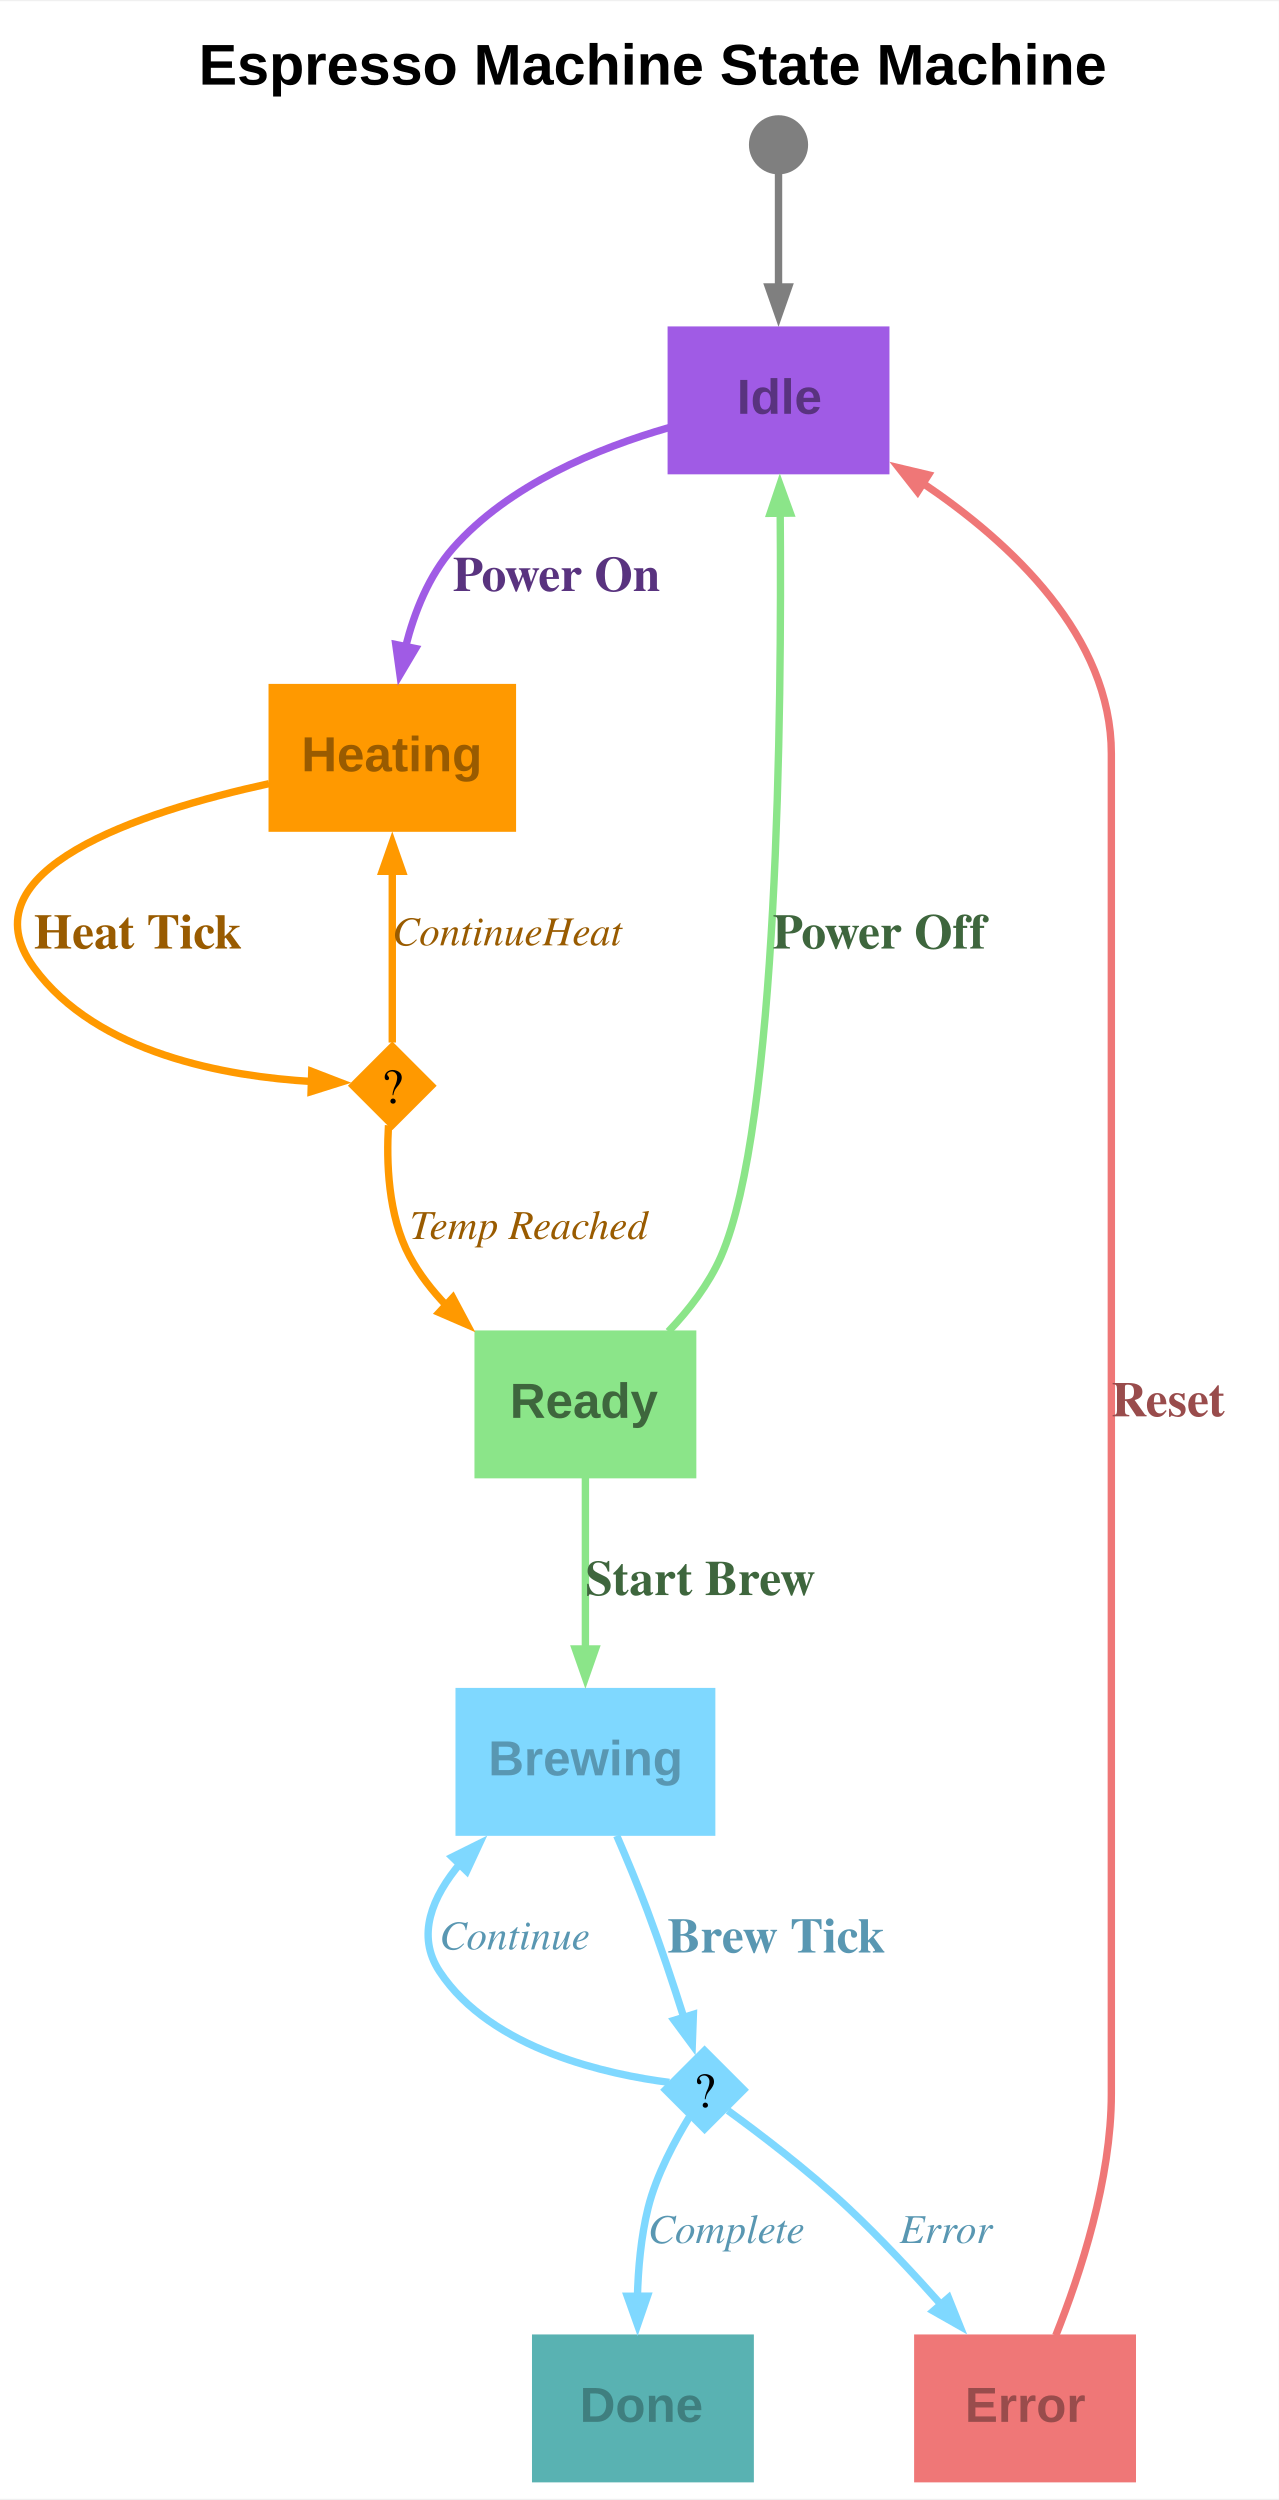
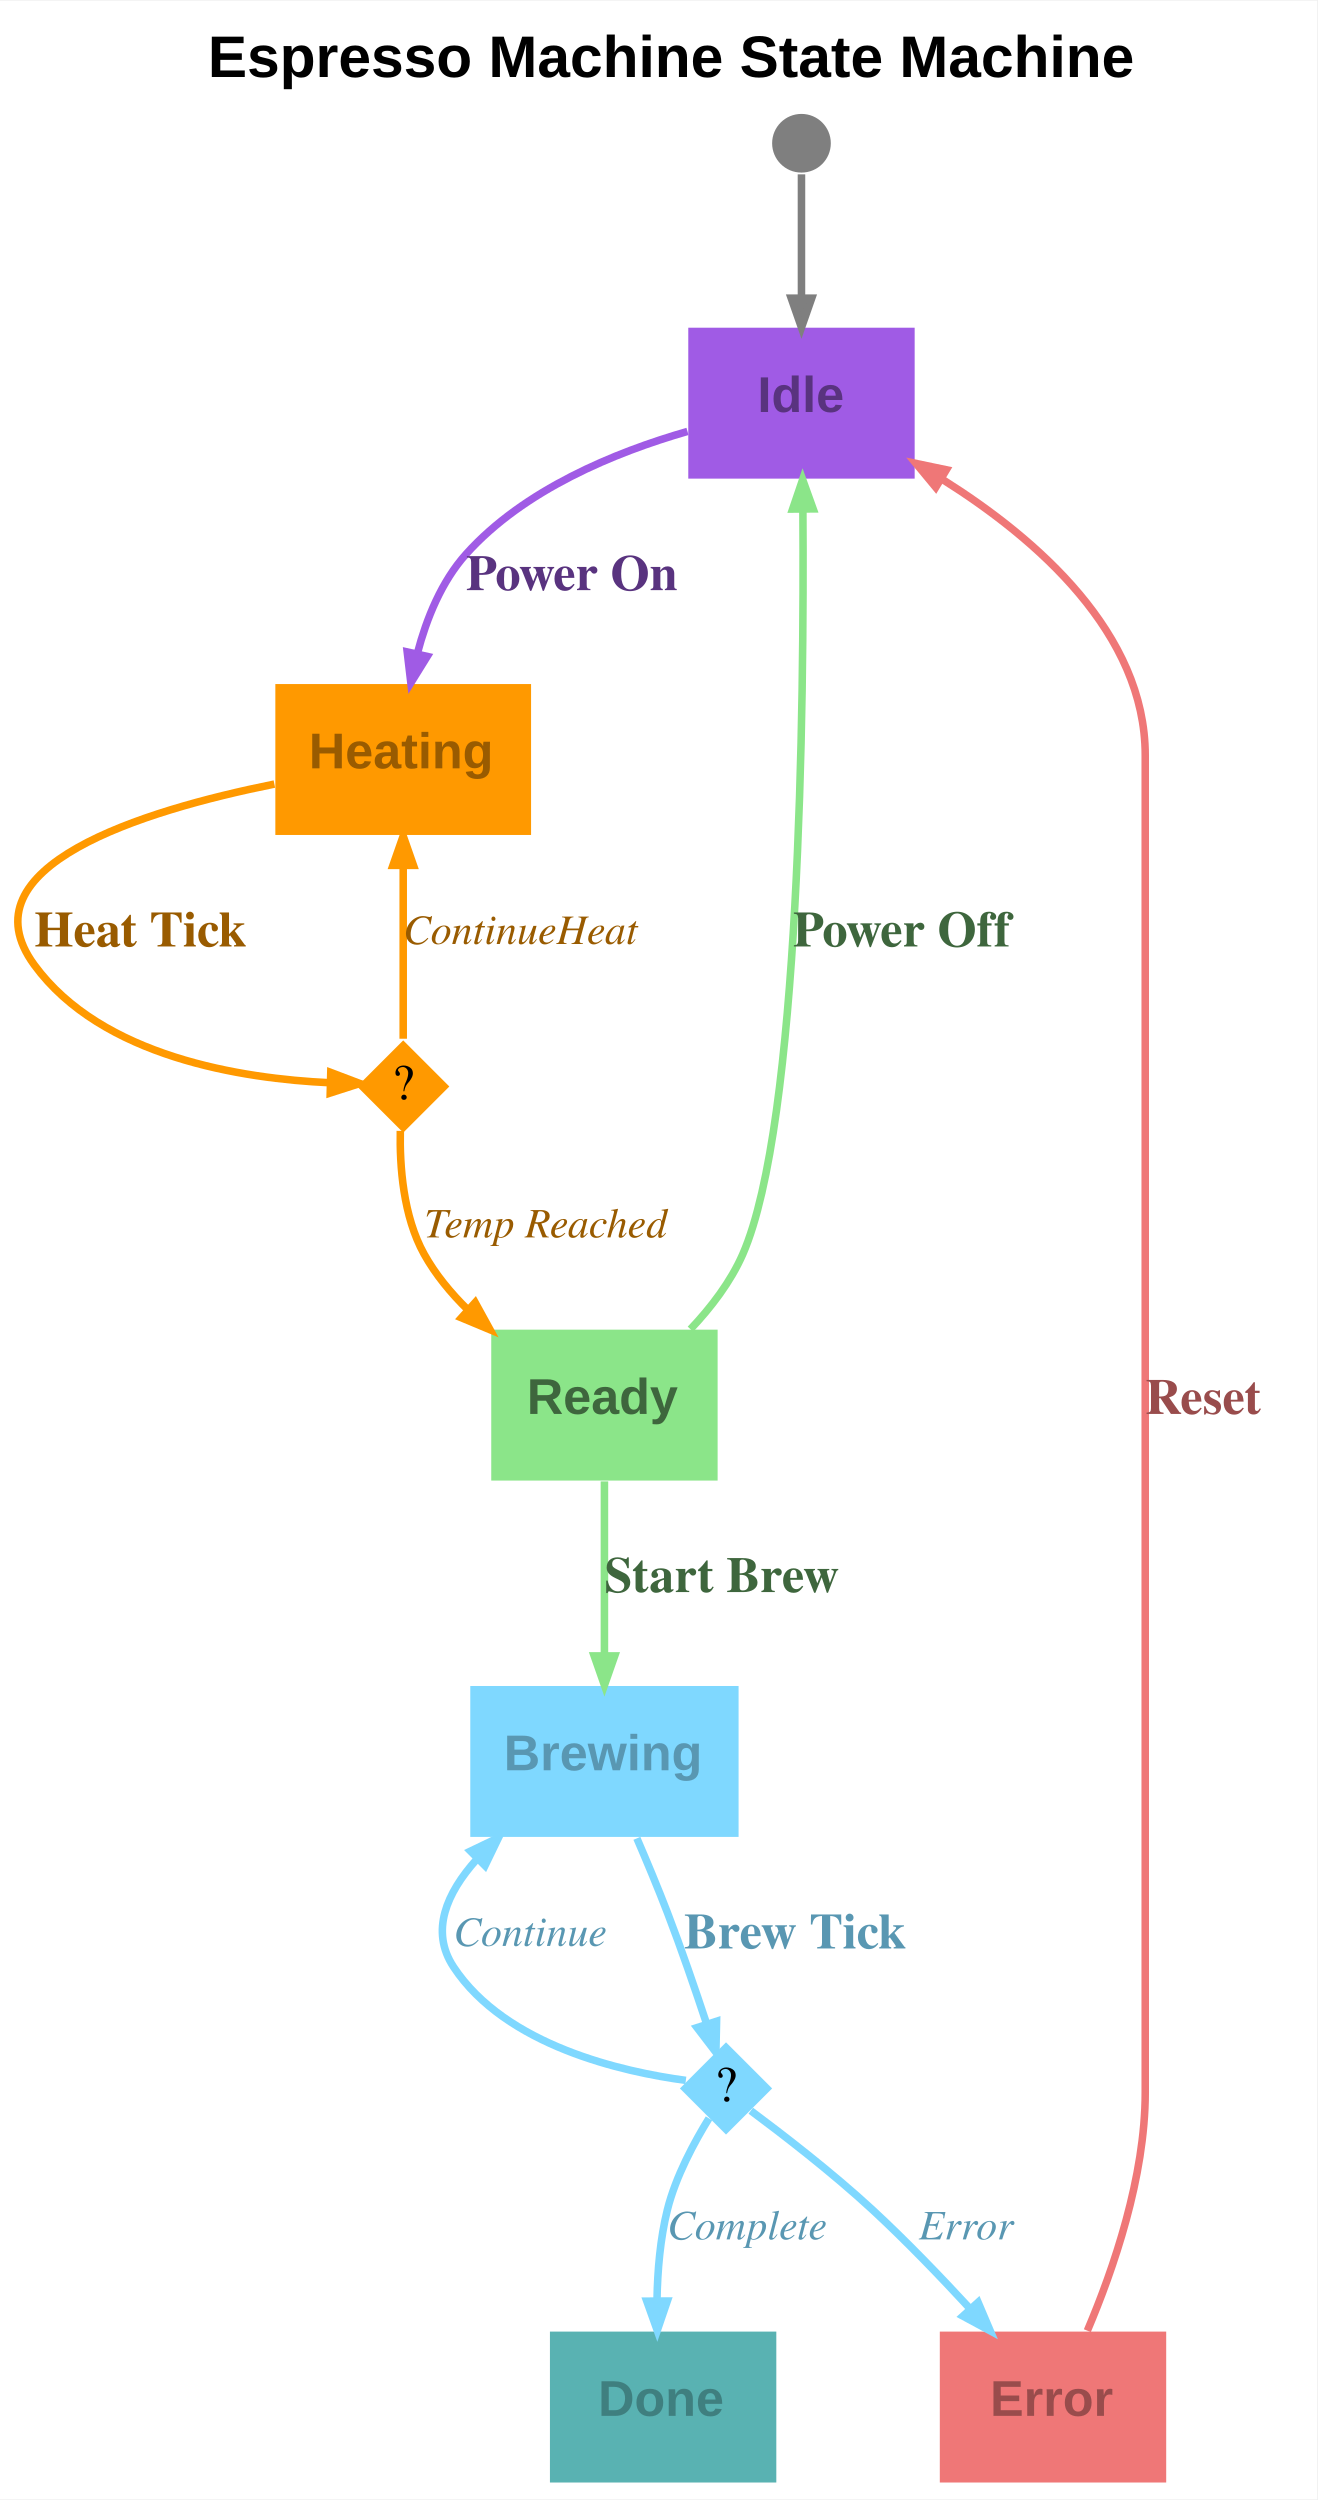
- <svg xmlns="http://www.w3.org/2000/svg" width="311pt" height="608pt" viewBox="0.00 0.00 311.22 607.85">
-   <g id="graph0" class="graph" transform="scale(1 1) rotate(0) translate(4 603.85)">
-     <polygon fill="white" stroke="none" points="-4,4 -4,-603.85 307.22,-603.85 307.22,4 -4,4" />
-     <text text-anchor="start" x="44.36" y="-583.55" font-family="Arial" font-weight="bold" font-size="14.00">Espresso Machine State Machine</text>
+ <svg xmlns="http://www.w3.org/2000/svg" width="314pt" height="596pt" viewBox="0.00 0.00 314.18 596.00">
+   <g id="graph0" class="graph" transform="scale(1 1) rotate(0) translate(4 592)">
+     <polygon fill="white" stroke="transparent" points="-4,4 -4,-592 310.18,-592 310.18,4 -4,4" />
+     <text text-anchor="start" x="45.59" y="-573.8" font-family="Arial" font-weight="bold" font-size="14.00">Espresso Machine State Machine</text>
    <g id="node1" class="node">
-       <ellipse fill="#7f7f7f" stroke="black" stroke-width="0" cx="185.47" cy="-568.9" rx="7.2" ry="7.2" />
+       <ellipse fill="#7f7f7f" stroke="black" stroke-width="0" cx="187.18" cy="-558" rx="7" ry="7" />
    </g>
    <g id="node2" class="node">
-       <polygon fill="#a05be5" stroke="black" stroke-width="0" points="212.47,-524.7 158.47,-524.7 158.47,-488.7 212.47,-488.7 212.47,-524.7" />
-       <text text-anchor="start" x="175.35" y="-503.43" font-family="Arial" font-weight="bold" font-size="12.00" fill="#59337f">Idle</text>
+       <polygon fill="#a05be5" stroke="black" stroke-width="0" points="214.18,-514 160.18,-514 160.18,-478 214.18,-478 214.18,-514" />
+       <text text-anchor="start" x="176.68" y="-493.9" font-family="Arial" font-weight="bold" font-size="12.00" fill="#59337f">Idle</text>
    </g>
    <g id="edge1" class="edge">
-       <path fill="none" stroke="#7f7f7f" stroke-width="1.8" d="M185.47,-561.91C185.47,-555.37 185.47,-544.46 185.47,-534.13" />
-       <polygon fill="#7f7f7f" stroke="#7f7f7f" stroke-width="1.8" points="187.92,-534.3 185.47,-527.3 183.02,-534.3 187.92,-534.3" />
+       <path fill="none" stroke="#7f7f7f" stroke-width="1.8" d="M187.18,-550.58C187.18,-543.55 187.18,-531.87 187.18,-521.2" />
+       <polygon fill="#7f7f7f" stroke="#7f7f7f" stroke-width="1.8" points="189.63,-521.05 187.18,-514.05 184.73,-521.05 189.63,-521.05" />
    </g>
    <g id="node3" class="node">
-       <polygon fill="#ff9900" stroke="black" stroke-width="0" points="121.6,-437.7 61.35,-437.7 61.35,-401.7 121.6,-401.7 121.6,-437.7" />
-       <text text-anchor="start" x="69.35" y="-416.43" font-family="Arial" font-weight="bold" font-size="12.00" fill="#995b00">Heating</text>
+       <polygon fill="#ff9900" stroke="black" stroke-width="0" points="122.68,-429 61.68,-429 61.68,-393 122.68,-393 122.68,-429" />
+       <text text-anchor="start" x="69.68" y="-408.9" font-family="Arial" font-weight="bold" font-size="12.00" fill="#995b00">Heating</text>
    </g>
    <g id="edge2" class="edge">
-       <path fill="none" stroke="#a05be5" stroke-width="1.8" d="M158.84,-500.08C141.56,-495.11 119.82,-486.18 106.22,-470.7 100.38,-464.05 96.85,-455.19 94.72,-446.78" />
-       <polygon fill="#a05be5" stroke="#a05be5" stroke-width="1.8" points="97.13,-446.31 93.34,-439.93 92.32,-447.28 97.13,-446.31" />
-       <text text-anchor="start" x="106.22" y="-460.3" font-family="Times,serif" font-weight="bold" font-size="12.00" fill="#59337f">Power On</text>
+       <path fill="none" stroke="#a05be5" stroke-width="1.8" d="M159.99,-489.26C142.66,-484.27 120.94,-475.35 107.18,-460 101.32,-453.46 97.75,-444.66 95.57,-436.37" />
+       <polygon fill="#a05be5" stroke="#a05be5" stroke-width="1.8" points="97.91,-435.59 94,-429.29 93.13,-436.66 97.91,-435.59" />
+       <text text-anchor="start" x="107.18" y="-451.4" font-family="Times,serif" font-weight="bold" font-size="12.00" fill="#59337f">Power On</text>
    </g>
    <g id="node8" class="node">
-       <polygon fill="#ff9900" stroke="black" stroke-width="0" points="91.47,-350.7 80.67,-339.9 91.47,-329.1 102.27,-339.9 91.47,-350.7" />
-       <text text-anchor="middle" x="91.47" y="-335.63" font-family="Times,serif" font-size="12.00">?</text>
+       <polygon fill="#ff9900" stroke="black" stroke-width="0" points="92.18,-344 81.18,-333 92.18,-322 103.18,-333 92.18,-344" />
+       <text text-anchor="middle" x="92.18" y="-329.9" font-family="Times,serif" font-size="12.00">?</text>
    </g>
    <g id="edge3" class="edge">
-       <path fill="none" stroke="#ff9900" stroke-width="1.8" d="M61.5,-413.43C29.9,-406.51 -13.08,-392.38 4.22,-368.7 19.64,-347.61 51.22,-342.14 71.86,-340.93" />
-       <polygon fill="#ff9900" stroke="#ff9900" stroke-width="1.8" points="71.87,-343.38 78.79,-340.71 71.71,-338.48 71.87,-343.38" />
-       <text text-anchor="start" x="4.22" y="-373.3" font-family="Times,serif" font-weight="bold" font-size="12.00" fill="#995b00">Heat Tick</text>
+       <path fill="none" stroke="#ff9900" stroke-width="1.8" d="M61.45,-405.14C29.7,-398.74 -12.97,-385.46 4.18,-362 20.29,-339.97 53.89,-334.86 74.6,-333.9" />
+       <polygon fill="#ff9900" stroke="#ff9900" stroke-width="1.8" points="74.9,-336.35 81.84,-333.72 74.77,-331.45 74.9,-336.35" />
+       <text text-anchor="start" x="4.18" y="-366.4" font-family="Times,serif" font-weight="bold" font-size="12.00" fill="#995b00">Heat Tick</text>
    </g>
    <g id="node4" class="node">
-       <polygon fill="#8be589" stroke="black" stroke-width="0" points="165.47,-280.35 111.47,-280.35 111.47,-244.35 165.47,-244.35 165.47,-280.35" />
-       <text text-anchor="start" x="120.1" y="-259.08" font-family="Arial" font-weight="bold" font-size="12.00" fill="#3e663d">Ready</text>
+       <polygon fill="#8be589" stroke="black" stroke-width="0" points="167.18,-275 113.18,-275 113.18,-239 167.18,-239 167.18,-275" />
+       <text text-anchor="start" x="121.68" y="-254.9" font-family="Arial" font-weight="bold" font-size="12.00" fill="#3e663d">Ready</text>
    </g>
    <g id="edge11" class="edge">
-       <path fill="none" stroke="#8be589" stroke-width="1.8" d="M158.66,-280.08C163.71,-285.37 168.53,-291.61 171.47,-298.35 185.36,-330.15 186.28,-431.19 185.88,-479.5" />
-       <polygon fill="#8be589" stroke="#8be589" stroke-width="1.8" points="183.44,-479.21 185.81,-486.23 188.34,-479.26 183.44,-479.21" />
-       <text text-anchor="start" x="184.05" y="-373.3" font-family="Times,serif" font-weight="bold" font-size="12.00" fill="#3e663d">Power Off</text>
+       <path fill="none" stroke="#8be589" stroke-width="1.8" d="M160.7,-275.1C165.63,-280.31 170.3,-286.42 173.18,-293 186.83,-324.19 187.84,-423.84 187.52,-470.49" />
+       <polygon fill="#8be589" stroke="#8be589" stroke-width="1.8" points="185.07,-470.74 187.46,-477.76 189.97,-470.78 185.07,-470.74" />
+       <text text-anchor="start" x="185.18" y="-366.4" font-family="Times,serif" font-weight="bold" font-size="12.00" fill="#3e663d">Power Off</text>
    </g>
    <g id="node5" class="node">
-       <polygon fill="#7fd8ff" stroke="black" stroke-width="0" points="170.1,-193.35 106.85,-193.35 106.85,-157.35 170.1,-157.35 170.1,-193.35" />
-       <text text-anchor="start" x="114.85" y="-172.07" font-family="Arial" font-weight="bold" font-size="12.00" fill="#5997b2">Brewing</text>
+       <polygon fill="#7fd8ff" stroke="black" stroke-width="0" points="172.18,-190 108.18,-190 108.18,-154 172.18,-154 172.18,-190" />
+       <text text-anchor="start" x="116.18" y="-169.9" font-family="Arial" font-weight="bold" font-size="12.00" fill="#5997b2">Brewing</text>
    </g>
    <g id="edge6" class="edge">
-       <path fill="none" stroke="#8be589" stroke-width="1.8" d="M138.47,-244.56C138.47,-232.57 138.47,-216.2 138.47,-202.51" />
-       <polygon fill="#8be589" stroke="#8be589" stroke-width="1.8" points="140.92,-202.83 138.47,-195.83 136.02,-202.83 140.92,-202.83" />
-       <text text-anchor="start" x="138.47" y="-215.95" font-family="Times,serif" font-weight="bold" font-size="12.00" fill="#3e663d">Start Brew</text>
+       <path fill="none" stroke="#8be589" stroke-width="1.8" d="M140.18,-238.8C140.18,-226.78 140.18,-210.57 140.18,-197.24" />
+       <polygon fill="#8be589" stroke="#8be589" stroke-width="1.8" points="142.63,-197.18 140.18,-190.18 137.73,-197.18 142.63,-197.18" />
+       <text text-anchor="start" x="140.18" y="-212.4" font-family="Times,serif" font-weight="bold" font-size="12.00" fill="#3e663d">Start Brew</text>
    </g>
    <g id="node9" class="node">
-       <polygon fill="#7fd8ff" stroke="black" stroke-width="0" points="167.47,-106.35 156.67,-95.55 167.47,-84.75 178.27,-95.55 167.47,-106.35" />
-       <text text-anchor="middle" x="167.47" y="-91.27" font-family="Times,serif" font-size="12.00">?</text>
+       <polygon fill="#7fd8ff" stroke="black" stroke-width="0" points="169.18,-105 158.18,-94 169.18,-83 180.18,-94 169.18,-105" />
+       <text text-anchor="middle" x="169.18" y="-90.9" font-family="Times,serif" font-size="12.00">?</text>
    </g>
    <g id="edge7" class="edge">
-       <path fill="none" stroke="#7fd8ff" stroke-width="1.8" d="M146.1,-157.38C148.57,-151.7 151.23,-145.29 153.47,-139.35 156.69,-130.8 159.89,-121.15 162.42,-113.17" />
-       <polygon fill="#7fd8ff" stroke="#7fd8ff" stroke-width="1.8" points="164.75,-113.9 164.48,-106.49 160.07,-112.45 164.75,-113.9" />
-       <text text-anchor="start" x="158.44" y="-128.95" font-family="Times,serif" font-weight="bold" font-size="12.00" fill="#5997b2">Brew Tick</text>
+       <path fill="none" stroke="#7fd8ff" stroke-width="1.8" d="M147.92,-153.66C150.34,-148.06 152.95,-141.8 155.18,-136 158.5,-127.36 161.86,-117.56 164.46,-109.71" />
+       <polygon fill="#7fd8ff" stroke="#7fd8ff" stroke-width="1.8" points="166.93,-110.03 166.77,-102.62 162.27,-108.51 166.93,-110.03" />
+       <text text-anchor="start" x="159.18" y="-127.4" font-family="Times,serif" font-weight="bold" font-size="12.00" fill="#5997b2">Brew Tick</text>
    </g>
    <g id="node6" class="node">
-       <polygon fill="#ef7777" stroke="black" stroke-width="0" points="272.47,-36 218.47,-36 218.47,0 272.47,0 272.47,-36" />
-       <text text-anchor="start" x="230.85" y="-14.72" font-family="Arial" font-weight="bold" font-size="12.00" fill="#994c4c">Error</text>
+       <polygon fill="#ef7777" stroke="black" stroke-width="0" points="274.18,-36 220.18,-36 220.18,0 274.18,0 274.18,-36" />
+       <text text-anchor="start" x="232.18" y="-15.9" font-family="Arial" font-weight="bold" font-size="12.00" fill="#994c4c">Error</text>
    </g>
    <g id="edge12" class="edge">
-       <path fill="none" stroke="#ef7777" stroke-width="1.8" d="M252.94,-35.73C258.97,-50.8 266.47,-73.72 266.47,-94.55 266.47,-420.7 266.47,-420.7 266.47,-420.7 266.47,-449.2 242.31,-471.93 220.38,-486.68" />
-       <polygon fill="#ef7777" stroke="#ef7777" stroke-width="1.8" points="219.32,-484.45 214.74,-490.29 221.96,-488.58 219.32,-484.45" />
-       <text text-anchor="start" x="266.47" y="-259.45" font-family="Times,serif" font-weight="bold" font-size="12.00" fill="#994c4c">Reset</text>
+       <path fill="none" stroke="#ef7777" stroke-width="1.8" d="M255.37,-36.21C261.63,-50.95 269.18,-72.9 269.18,-93 269.18,-412 269.18,-412 269.18,-412 269.18,-441.07 243.41,-463.63 220.76,-477.84" />
+       <polygon fill="#ef7777" stroke="#ef7777" stroke-width="1.8" points="219.21,-475.92 214.48,-481.63 221.74,-480.11 219.21,-475.92" />
+       <text text-anchor="start" x="269.18" y="-254.9" font-family="Times,serif" font-weight="bold" font-size="12.00" fill="#994c4c">Reset</text>
    </g>
    <g id="node7" class="node">
-       <polygon fill="#59b2b2" stroke="black" stroke-width="0" points="179.47,-36 125.47,-36 125.47,0 179.47,0 179.47,-36" />
-       <text text-anchor="start" x="137.1" y="-14.72" font-family="Arial" font-weight="bold" font-size="12.00" fill="#3f7f7f">Done</text>
+       <polygon fill="#59b2b2" stroke="black" stroke-width="0" points="181.18,-36 127.18,-36 127.18,0 181.18,0 181.18,-36" />
+       <text text-anchor="start" x="138.68" y="-15.9" font-family="Arial" font-weight="bold" font-size="12.00" fill="#3f7f7f">Done</text>
    </g>
    <g id="edge5" class="edge">
-       <path fill="none" stroke="#ff9900" stroke-width="1.8" d="M91.47,-350.42C91.47,-360.8 91.47,-377.86 91.47,-392.33" />
-       <polygon fill="#ff9900" stroke="#ff9900" stroke-width="1.8" points="89.02,-392.09 91.47,-399.09 93.92,-392.09 89.02,-392.09" />
-       <text text-anchor="start" x="91.47" y="-374.08" font-family="Times,serif" font-style="italic" font-size="10.00" fill="#995b00">ContinueHeat</text>
+       <path fill="none" stroke="#ff9900" stroke-width="1.8" d="M92.18,-344.4C92.18,-354.9 92.18,-371.5 92.18,-385.38" />
+       <polygon fill="#ff9900" stroke="#ff9900" stroke-width="1.8" points="89.73,-385.75 92.18,-392.75 94.63,-385.75 89.73,-385.75" />
+       <text text-anchor="start" x="92.18" y="-367" font-family="Times,serif" font-style="italic" font-size="10.00" fill="#995b00">ContinueHeat</text>
    </g>
    <g id="edge4" class="edge">
-       <path fill="none" stroke="#ff9900" stroke-width="1.8" d="M90.55,-330.28C90.03,-321.67 90.35,-308.32 95.72,-298.35 98.05,-294.03 101.16,-290.04 104.64,-286.41" />
-       <polygon fill="#ff9900" stroke="#ff9900" stroke-width="1.8" points="106.2,-288.31 109.69,-281.76 102.88,-284.71 106.2,-288.31" />
-       <text text-anchor="start" x="95.72" y="-302.6" font-family="Times,serif" font-style="italic" font-size="10.00" fill="#995b00">Temp Reached</text>
+       <path fill="none" stroke="#ff9900" stroke-width="1.8" d="M91.49,-322.41C91.32,-314.12 92.14,-302.07 97.18,-293 99.88,-288.15 103.54,-283.71 107.6,-279.74" />
+       <polygon fill="#ff9900" stroke="#ff9900" stroke-width="1.8" points="109.34,-281.47 112.91,-274.97 106.06,-277.83 109.34,-281.47" />
+       <text text-anchor="start" x="97.18" y="-297" font-family="Times,serif" font-style="italic" font-size="10.00" fill="#995b00">Temp Reached</text>
    </g>
    <g id="edge8" class="edge">
-       <path fill="none" stroke="#7fd8ff" stroke-width="1.8" d="M158.91,-97.34C144.45,-99.18 115.57,-105.2 102.97,-124.35 97.21,-133.1 101.13,-142.52 108.14,-150.79" />
-       <polygon fill="#7fd8ff" stroke="#7fd8ff" stroke-width="1.8" points="106.06,-152.18 112.7,-155.48 109.58,-148.76 106.06,-152.18" />
-       <text text-anchor="start" x="102.97" y="-129.72" font-family="Times,serif" font-style="italic" font-size="10.00" fill="#5997b2">Continue</text>
+       <path fill="none" stroke="#7fd8ff" stroke-width="1.8" d="M159.6,-95.92C144.75,-97.91 116.61,-104.11 104.18,-123 98.55,-131.55 102.55,-140.62 109.62,-148.54" />
+       <polygon fill="#7fd8ff" stroke="#7fd8ff" stroke-width="1.8" points="108.23,-150.61 114.92,-153.82 111.69,-147.14 108.23,-150.61" />
+       <text text-anchor="start" x="104.18" y="-128" font-family="Times,serif" font-style="italic" font-size="10.00" fill="#5997b2">Continue</text>
    </g>
    <g id="edge9" class="edge">
-       <path fill="none" stroke="#7fd8ff" stroke-width="1.8" d="M173.16,-90.49C180.29,-85.3 192.75,-75.89 202.47,-66.75 210.32,-59.38 218.35,-50.78 225.33,-42.93" />
-       <polygon fill="#7fd8ff" stroke="#7fd8ff" stroke-width="1.8" points="226.84,-44.92 229.6,-38.04 223.15,-41.7 226.84,-44.92" />
-       <text text-anchor="start" x="214.94" y="-58.25" font-family="Times,serif" font-style="italic" font-size="10.00" fill="#5997b2">Error</text>
+       <path fill="none" stroke="#7fd8ff" stroke-width="1.8" d="M175.09,-88.69C182.22,-83.39 194.47,-73.99 204.18,-65 212.13,-57.64 220.37,-49.08 227.49,-41.36" />
+       <polygon fill="#7fd8ff" stroke="#7fd8ff" stroke-width="1.8" points="229.31,-42.99 232.21,-36.17 225.69,-39.69 229.31,-42.99" />
+       <text text-anchor="start" x="215.18" y="-58" font-family="Times,serif" font-style="italic" font-size="10.00" fill="#5997b2">Error</text>
    </g>
    <g id="edge10" class="edge">
-       <path fill="none" stroke="#7fd8ff" stroke-width="1.8" d="M163.74,-88.87C160.41,-83.44 155.74,-74.9 153.72,-66.75 152,-59.78 151.3,-52.06 151.12,-44.89" />
-       <polygon fill="#7fd8ff" stroke="#7fd8ff" stroke-width="1.8" points="153.57,-45.32 151.16,-38.31 148.67,-45.3 153.57,-45.32" />
-       <text text-anchor="start" x="153.72" y="-58.25" font-family="Times,serif" font-style="italic" font-size="10.00" fill="#5997b2">Complete</text>
+       <path fill="none" stroke="#7fd8ff" stroke-width="1.8" d="M165.11,-86.86C161.73,-81.39 157.16,-73.02 155.18,-65 153.49,-58.17 152.84,-50.59 152.72,-43.58" />
+       <polygon fill="#7fd8ff" stroke="#7fd8ff" stroke-width="1.8" points="155.18,-43.29 152.78,-36.28 150.28,-43.26 155.18,-43.29" />
+       <text text-anchor="start" x="155.18" y="-58" font-family="Times,serif" font-style="italic" font-size="10.00" fill="#5997b2">Complete</text>
    </g>
  </g>
</svg>
